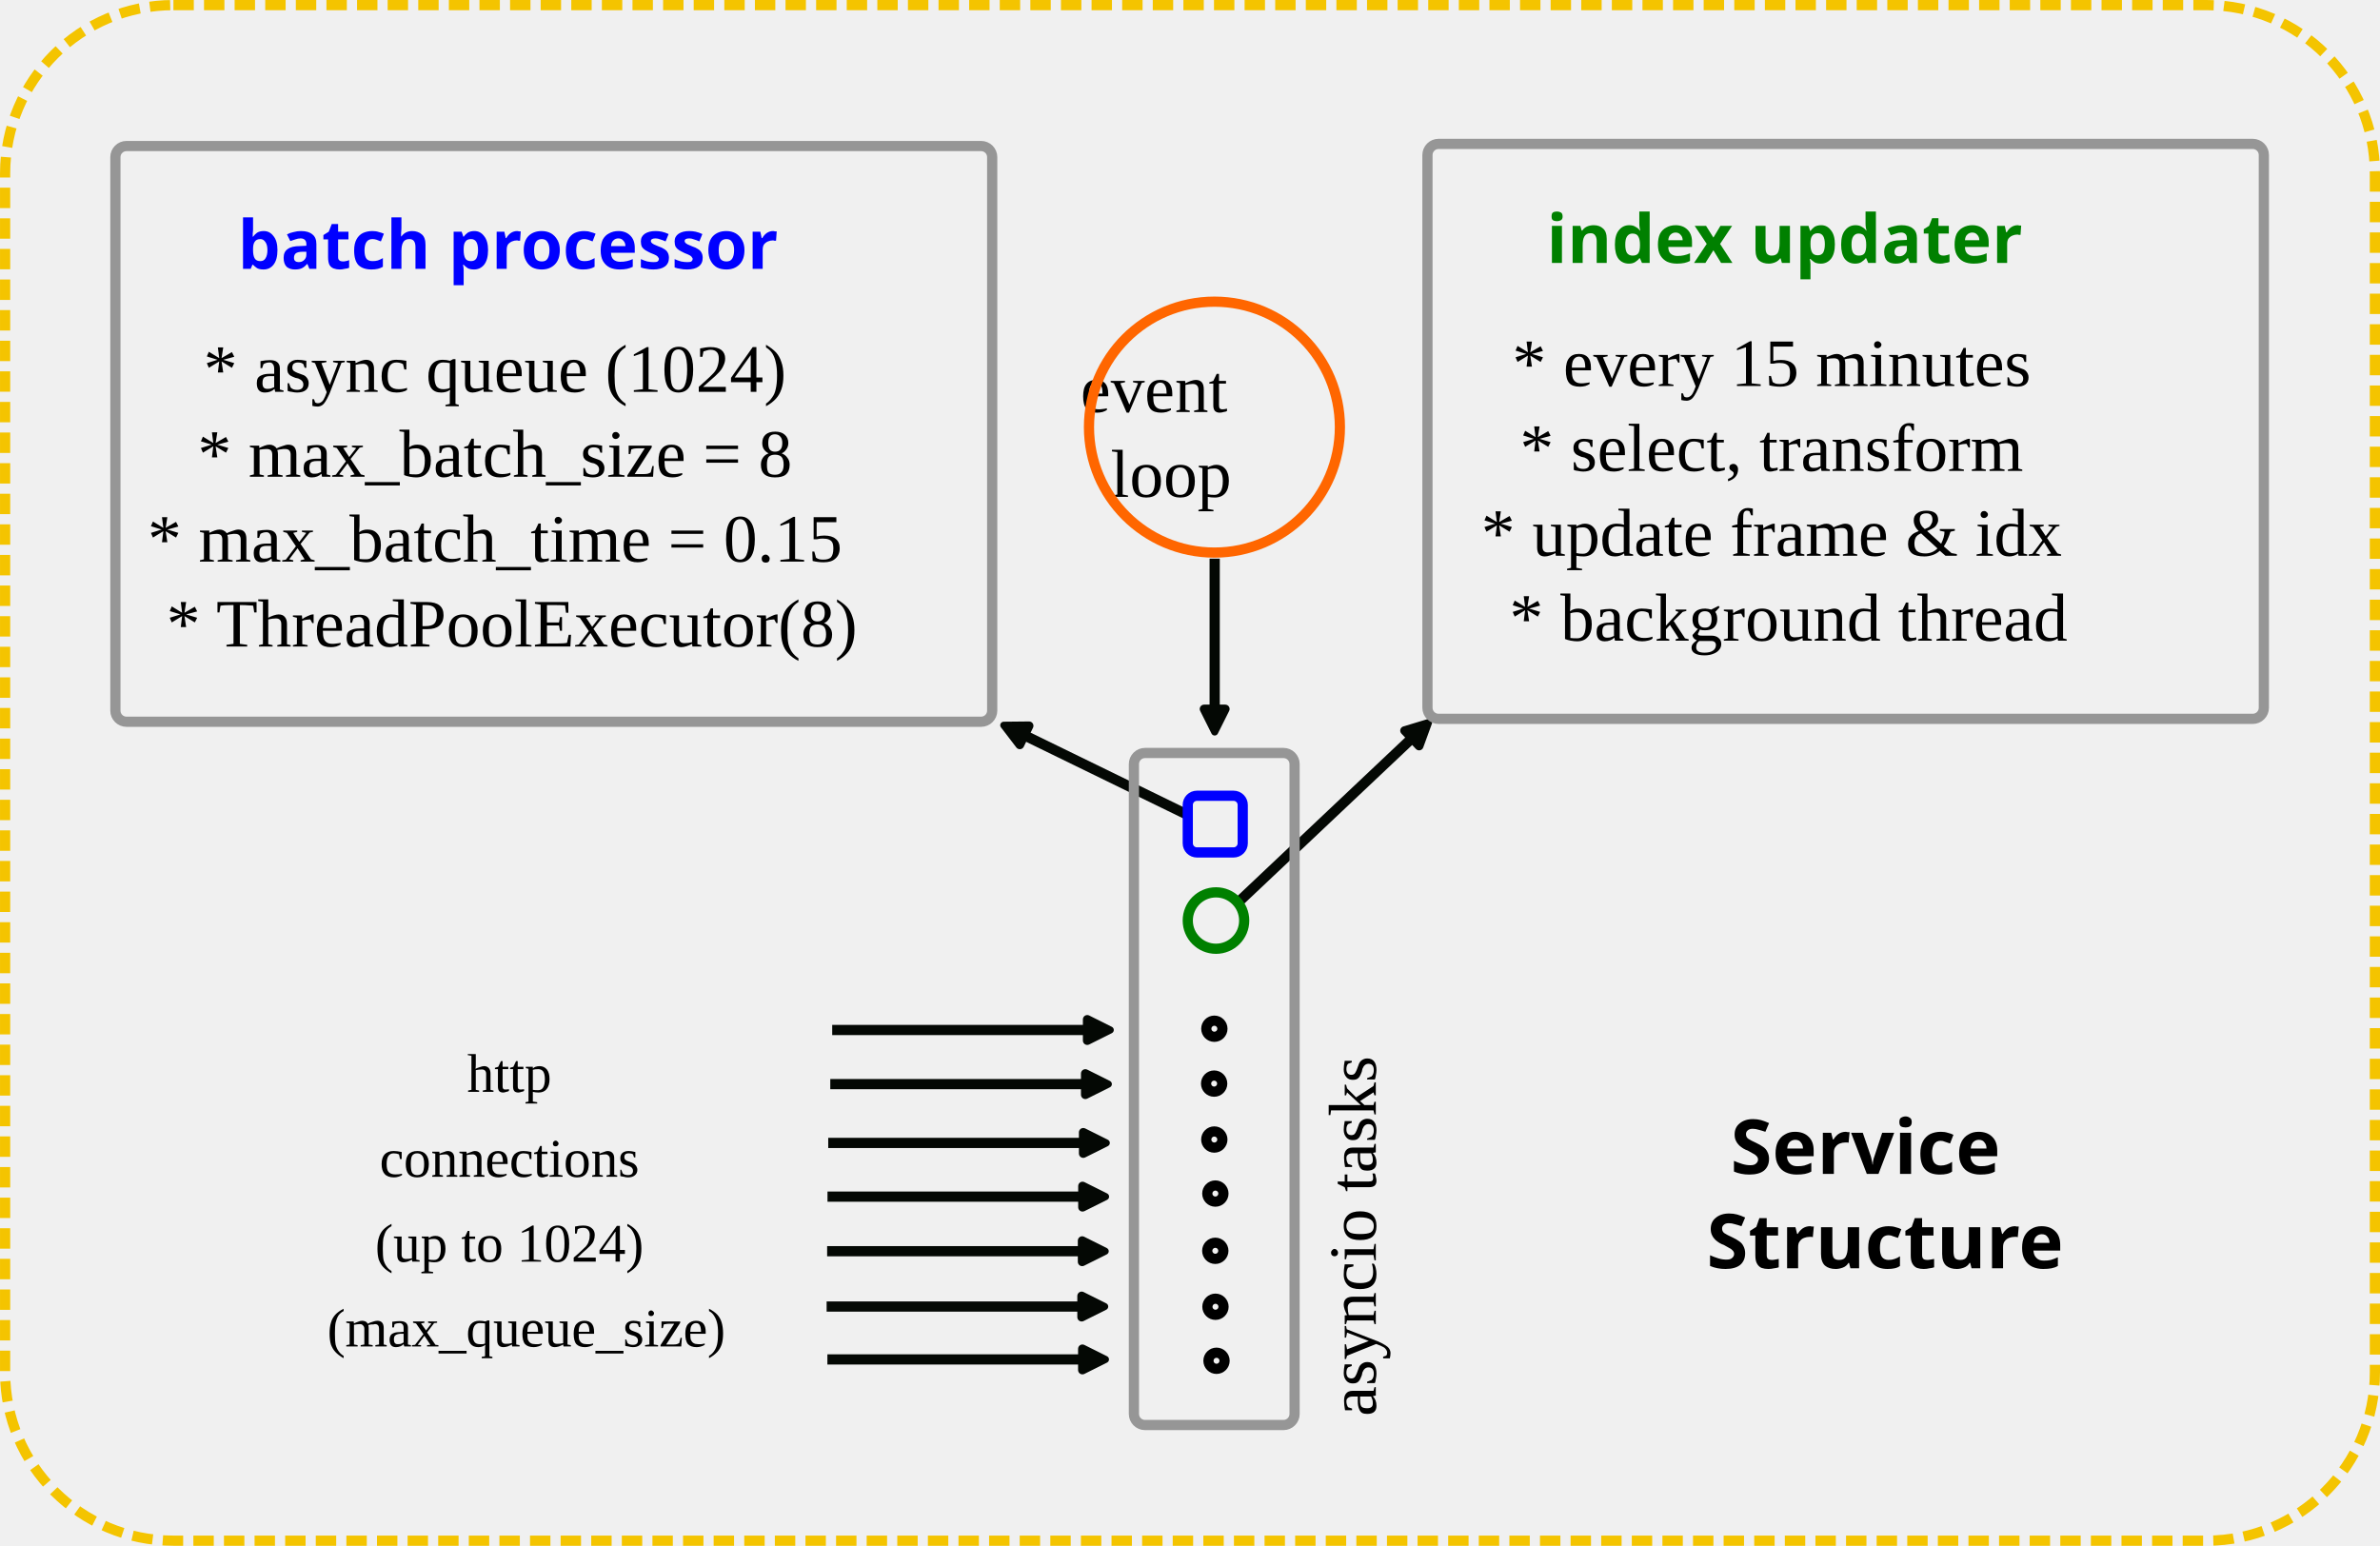
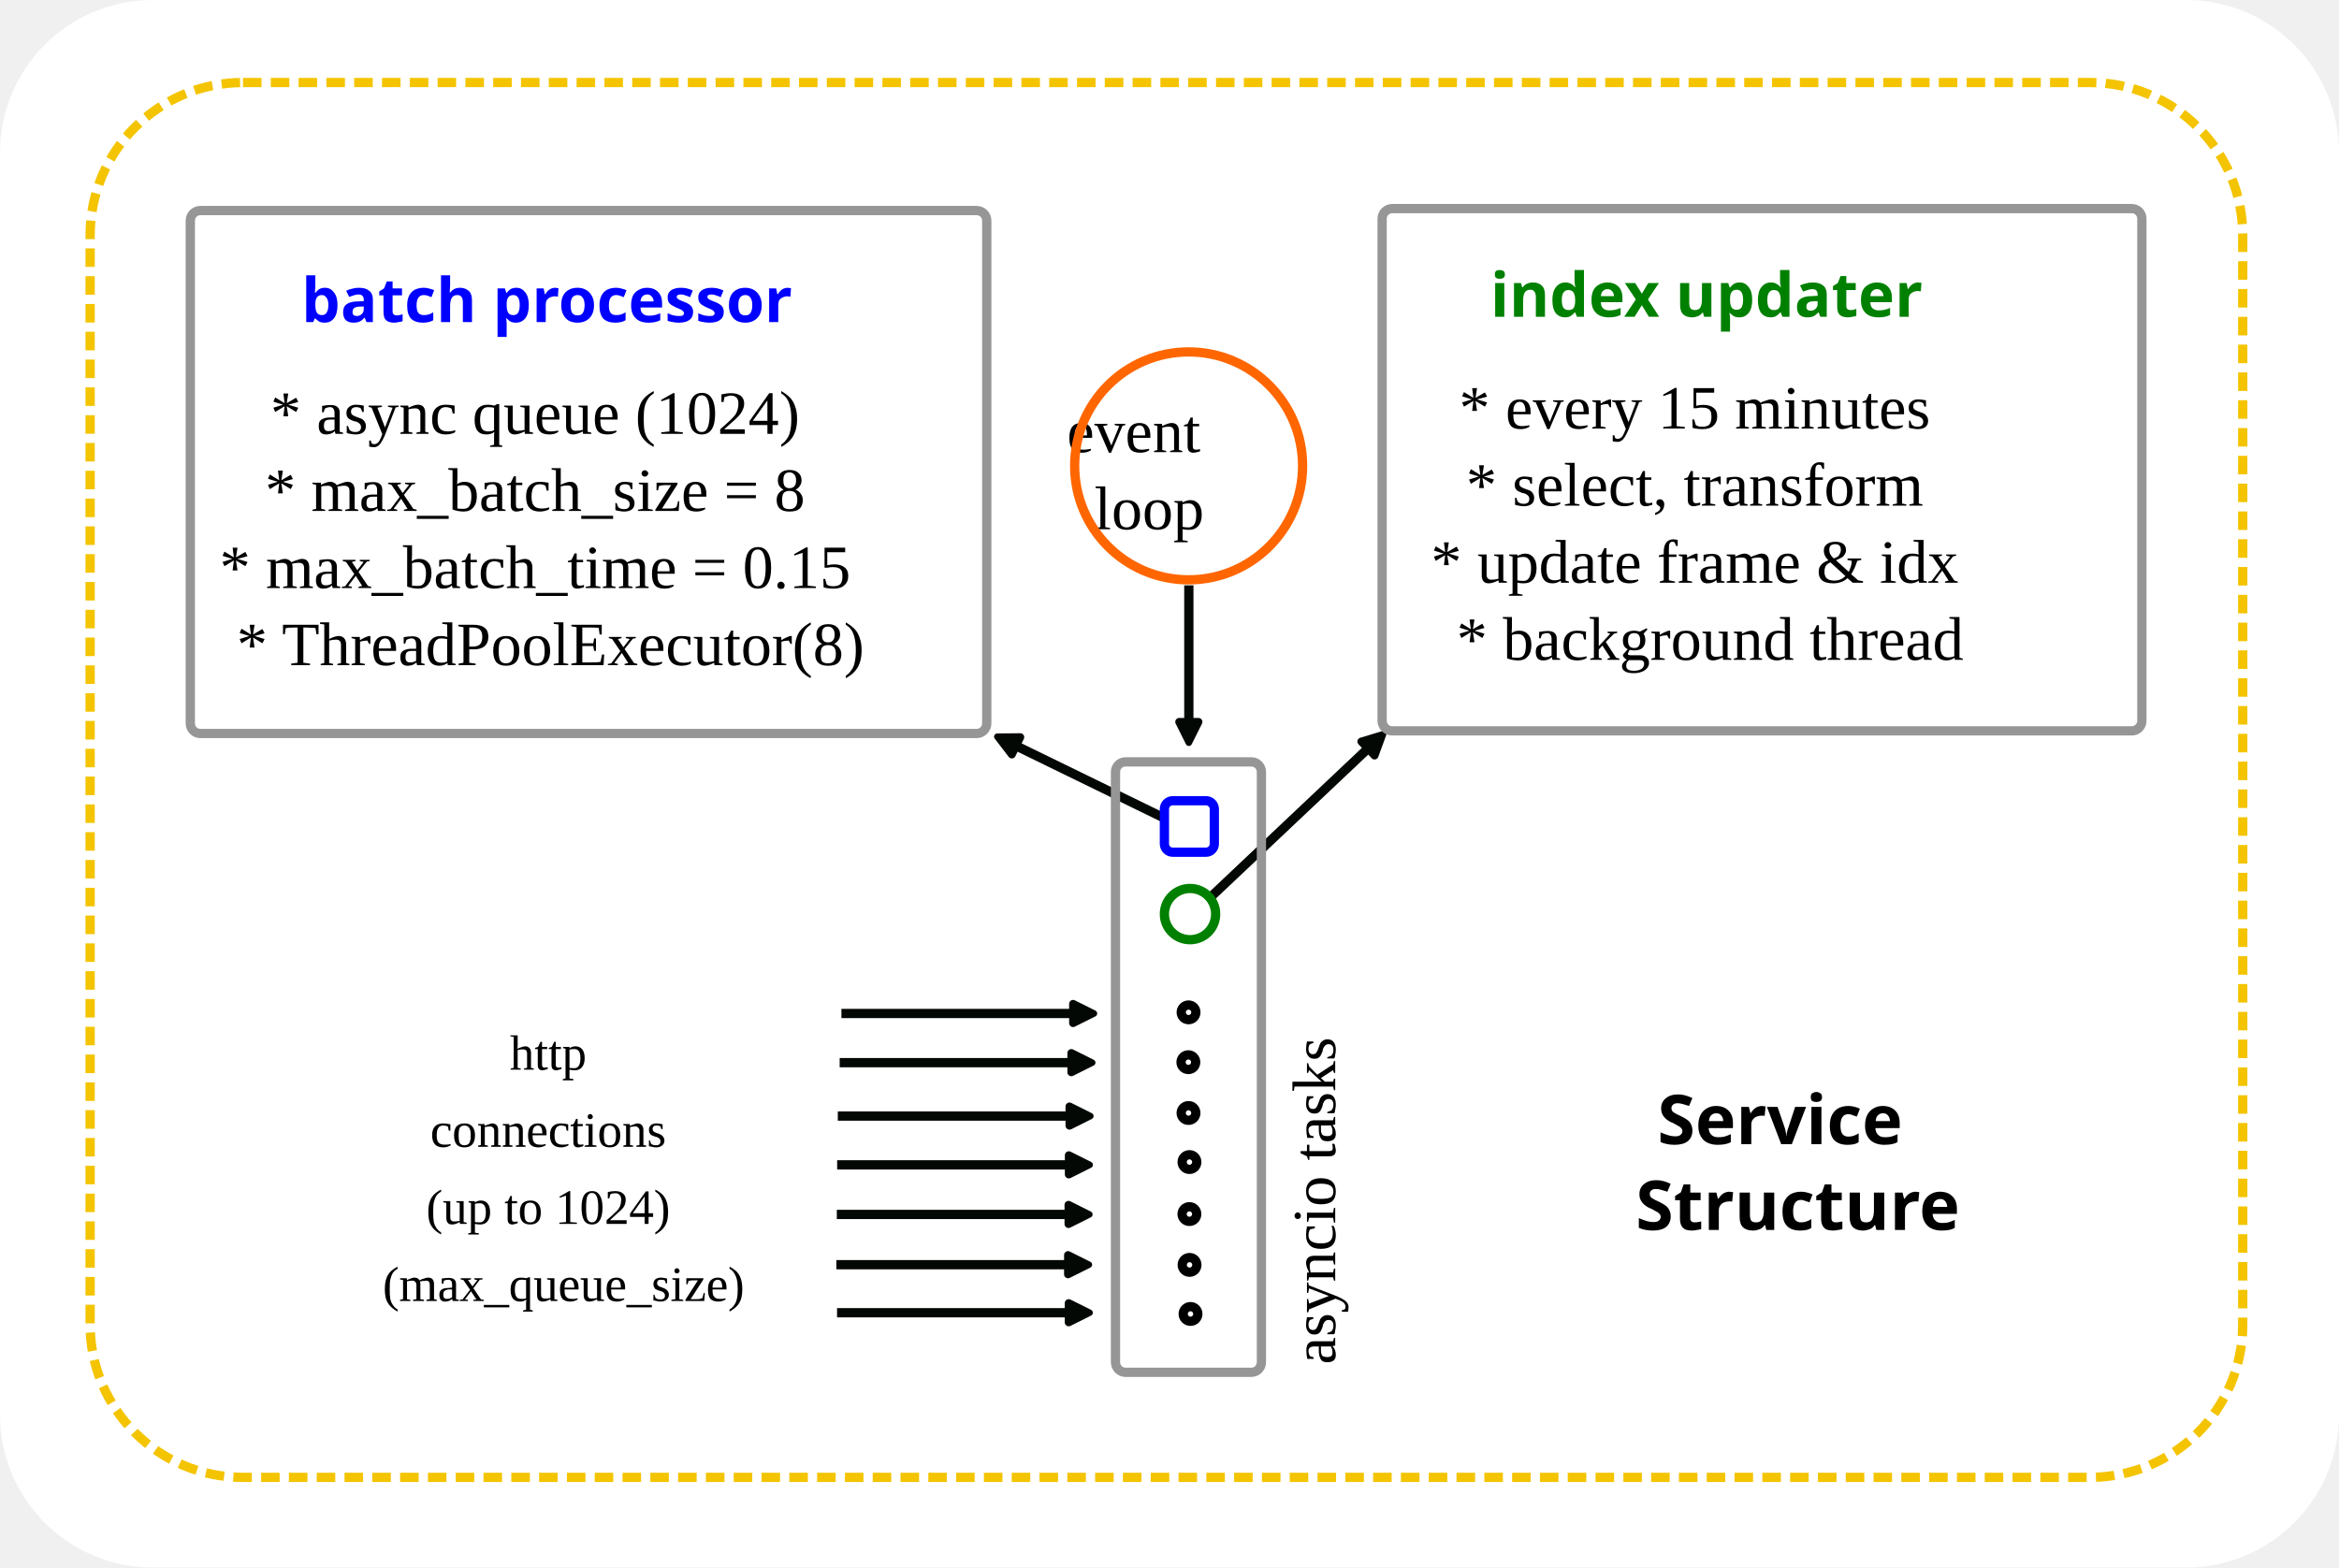
- <svg xmlns="http://www.w3.org/2000/svg" width="111.281mm" height="72.278mm" viewBox="0 0 111.281 72.278" version="1.1" id="svg1348">
+ <svg xmlns="http://www.w3.org/2000/svg" width="120.397mm" height="80.688mm" viewBox="0 0 120.397 80.688" version="1.1" id="svg1348">
  <defs id="defs1345">
    <marker style="overflow:visible" id="RoundedArrow-3-9-7-9-3-8-9-3-90" refX="0" refY="0" orient="auto-start-reverse" markerWidth="3.031" markerHeight="2.93" viewBox="0 0 6.135 5.93" preserveAspectRatio="xMidYMid">
      <path transform="scale(0.7)" d="m -0.211,-4.106 6.422,3.211 a 1,1 90 0 1 0,1.789 L -0.211,4.106 A 1.236,1.236 31.717 0 1 -2,3 v -6 a 1.236,1.236 148.283 0 1 1.789,-1.106 z" style="fill:context-stroke;fill-rule:evenodd;stroke:none" id="path1367-8-7-87-7-9-5-5-9-8" />
    </marker>
    <marker style="overflow:visible" id="RoundedArrow-3-9-7-9-3-8-9-3-90-8" refX="0" refY="0" orient="auto-start-reverse" markerWidth="3.031" markerHeight="2.93" viewBox="0 0 6.135 5.93" preserveAspectRatio="xMidYMid">
      <path transform="scale(0.7)" d="m -0.211,-4.106 6.422,3.211 a 1,1 90 0 1 0,1.789 L -0.211,4.106 A 1.236,1.236 31.717 0 1 -2,3 v -6 a 1.236,1.236 148.283 0 1 1.789,-1.106 z" style="fill:context-stroke;fill-rule:evenodd;stroke:none" id="path1367-8-7-87-7-9-5-5-9-8-7" />
    </marker>
    <marker style="overflow:visible" id="RoundedArrow-3-9-7-9-3-8-9-3" refX="0" refY="0" orient="auto-start-reverse" markerWidth="3.031" markerHeight="2.93" viewBox="0 0 6.135 5.93" preserveAspectRatio="xMidYMid">
      <path transform="scale(0.7)" d="m -0.211,-4.106 6.422,3.211 a 1,1 90 0 1 0,1.789 L -0.211,4.106 A 1.236,1.236 31.717 0 1 -2,3 v -6 a 1.236,1.236 148.283 0 1 1.789,-1.106 z" style="fill:context-stroke;fill-rule:evenodd;stroke:none" id="path1367-8-7-87-7-9-5-5-9" />
    </marker>
    <marker style="overflow:visible" id="RoundedArrow-3-9-7-9-3-8-9-3-5" refX="0" refY="0" orient="auto-start-reverse" markerWidth="3.031" markerHeight="2.93" viewBox="0 0 6.135 5.93" preserveAspectRatio="xMidYMid">
      <path transform="scale(0.7)" d="m -0.211,-4.106 6.422,3.211 a 1,1 90 0 1 0,1.789 L -0.211,4.106 A 1.236,1.236 31.717 0 1 -2,3 v -6 a 1.236,1.236 148.283 0 1 1.789,-1.106 z" style="fill:context-stroke;fill-rule:evenodd;stroke:none" id="path1367-8-7-87-7-9-5-5-9-6" />
    </marker>
    <marker style="overflow:visible" id="RoundedArrow-3-9-7-9-3-8-9-3-7" refX="0" refY="0" orient="auto-start-reverse" markerWidth="3.031" markerHeight="2.93" viewBox="0 0 6.135 5.93" preserveAspectRatio="xMidYMid">
      <path transform="scale(0.7)" d="m -0.211,-4.106 6.422,3.211 a 1,1 90 0 1 0,1.789 L -0.211,4.106 A 1.236,1.236 31.717 0 1 -2,3 v -6 a 1.236,1.236 148.283 0 1 1.789,-1.106 z" style="fill:context-stroke;fill-rule:evenodd;stroke:none" id="path1367-8-7-87-7-9-5-5-9-2" />
    </marker>
    <marker style="overflow:visible" id="RoundedArrow-3-9-7-9-3-8-9-3-9" refX="0" refY="0" orient="auto-start-reverse" markerWidth="3.031" markerHeight="2.93" viewBox="0 0 6.135 5.93" preserveAspectRatio="xMidYMid">
      <path transform="scale(0.7)" d="m -0.211,-4.106 6.422,3.211 a 1,1 90 0 1 0,1.789 L -0.211,4.106 A 1.236,1.236 31.717 0 1 -2,3 v -6 a 1.236,1.236 148.283 0 1 1.789,-1.106 z" style="fill:context-stroke;fill-rule:evenodd;stroke:none" id="path1367-8-7-87-7-9-5-5-9-28" />
    </marker>
    <marker style="overflow:visible" id="RoundedArrow-3-9-7-9-3-8-9-3-4" refX="0" refY="0" orient="auto-start-reverse" markerWidth="3.031" markerHeight="2.93" viewBox="0 0 6.135 5.93" preserveAspectRatio="xMidYMid">
      <path transform="scale(0.7)" d="m -0.211,-4.106 6.422,3.211 a 1,1 90 0 1 0,1.789 L -0.211,4.106 A 1.236,1.236 31.717 0 1 -2,3 v -6 a 1.236,1.236 148.283 0 1 1.789,-1.106 z" style="fill:context-stroke;fill-rule:evenodd;stroke:none" id="path1367-8-7-87-7-9-5-5-9-7" />
    </marker>
    <marker style="overflow:visible" id="RoundedArrow-3-9-7-9-3-8-9-3-6" refX="0" refY="0" orient="auto-start-reverse" markerWidth="3.031" markerHeight="2.93" viewBox="0 0 6.135 5.93" preserveAspectRatio="xMidYMid">
      <path transform="scale(0.7)" d="m -0.211,-4.106 6.422,3.211 a 1,1 90 0 1 0,1.789 L -0.211,4.106 A 1.236,1.236 31.717 0 1 -2,3 v -6 a 1.236,1.236 148.283 0 1 1.789,-1.106 z" style="fill:context-stroke;fill-rule:evenodd;stroke:none" id="path1367-8-7-87-7-9-5-5-9-3" />
    </marker>
    <marker style="overflow:visible" id="RoundedArrow-3-9-7-9-3-8-9-3-72" refX="0" refY="0" orient="auto-start-reverse" markerWidth="3.031" markerHeight="2.93" viewBox="0 0 6.135 5.93" preserveAspectRatio="xMidYMid">
      <path transform="scale(0.7)" d="m -0.211,-4.106 6.422,3.211 a 1,1 90 0 1 0,1.789 L -0.211,4.106 A 1.236,1.236 31.717 0 1 -2,3 v -6 a 1.236,1.236 148.283 0 1 1.789,-1.106 z" style="fill:context-stroke;fill-rule:evenodd;stroke:none" id="path1367-8-7-87-7-9-5-5-9-37" />
    </marker>
    <marker style="overflow:visible" id="RoundedArrow-3-9-7-9-3-8-9-3-5-0" refX="0" refY="0" orient="auto-start-reverse" markerWidth="3.031" markerHeight="2.93" viewBox="0 0 6.135 5.93" preserveAspectRatio="xMidYMid">
      <path transform="scale(0.7)" d="m -0.211,-4.106 6.422,3.211 a 1,1 90 0 1 0,1.789 L -0.211,4.106 A 1.236,1.236 31.717 0 1 -2,3 v -6 a 1.236,1.236 148.283 0 1 1.789,-1.106 z" style="fill:context-stroke;fill-rule:evenodd;stroke:none" id="path1367-8-7-87-7-9-5-5-9-6-6" />
    </marker>
  </defs>
-   <g id="layer1" transform="translate(-99.67578,-61.11858)">
+   <g id="layer1" transform="translate(-95.27604,-57.10896)">
+     <rect style="fill:#ffffff;fill-opacity:1;stroke:none;stroke-width:0.265;stroke-dasharray:0.477, 22.896;stroke-opacity:0" id="rect662" width="120.397" height="80.688" x="95.276" y="57.109" ry="7.869" />
    <path style="fill:none;fill-opacity:1;stroke:#040804;stroke-width:0.477;stroke-dasharray:none;stroke-dashoffset:0;stroke-opacity:1;marker-end:url(#RoundedArrow-3-9-7-9-3-8-9-3-90)" d="m 157.489,103.385 8.292,-7.831" id="path2425-0-5-5-4-7-9-7-5-3-3" />
    <path style="fill:none;fill-opacity:1;stroke:#040804;stroke-width:0.477;stroke-dasharray:none;stroke-dashoffset:0;stroke-opacity:1;marker-end:url(#RoundedArrow-3-9-7-9-3-8-9-3-90-8)" d="m 155.237,99.237 -7.774,-3.791" id="path2425-0-5-5-4-7-9-7-5-3-3-3" />
    <rect style="fill:none;stroke:#969696;stroke-width:0.477;stroke-dasharray:none;stroke-opacity:1" id="rect979-5-4-6-0" width="7.512" height="31.423" x="152.694" y="96.327" ry="0.519" rx="0.519" />
    <rect style="fill:none;stroke:#0000ff;stroke-width:0.477;stroke-dasharray:none;stroke-opacity:1" id="rect979-5-4-6-0-3" width="2.57" height="2.65" x="155.212" y="98.327" ry="0.429" />
    <circle style="fill:none;stroke:#008000;stroke-width:0.477;stroke-opacity:1" id="path87935" cx="156.531" cy="104.162" r="1.319" />
    <circle style="fill:none;stroke:#000000;stroke-width:0.477;stroke-opacity:1" id="path87935-0" r="0.377" cy="109.22" cx="156.455" />
    <circle style="fill:none;stroke:#000000;stroke-width:0.477;stroke-opacity:1" id="path87935-0-0" r="0.377" cy="111.786" cx="156.445" />
    <circle style="fill:none;stroke:#000000;stroke-width:0.477;stroke-opacity:1" id="path87935-0-4" r="0.377" cy="114.401" cx="156.453" />
    <circle style="fill:none;stroke:#000000;stroke-width:0.477;stroke-opacity:1" id="path87935-0-5" r="0.377" cy="116.927" cx="156.502" />
    <text xml:space="preserve" style="font-size:3.175px;fill:none;stroke:#000000;stroke-width:0.476" x="156.414" y="76.414" id="text954-9-4-48-1-49-4-9-5-8-4">
      <tspan style="font-size:3.175px;text-align:center;text-anchor:middle;fill:#000000;fill-opacity:1;stroke:none;stroke-width:0.476" x="156.414" y="76.414" id="tspan3989-4-5-4" />
      <tspan style="font-size:3.175px;text-align:center;text-anchor:middle;fill:#000000;fill-opacity:1;stroke:none;stroke-width:0.476" x="156.414" y="80.382" id="tspan88862">event</tspan>
      <tspan style="font-size:3.175px;text-align:center;text-anchor:middle;fill:#000000;fill-opacity:1;stroke:none;stroke-width:0.476" x="156.414" y="84.351" id="tspan88866">loop</tspan>
    </text>
    <circle style="fill:none;stroke:#000000;stroke-width:0.477;stroke-opacity:1" id="path87935-0-0-9" r="0.377" cy="119.604" cx="156.499" />
    <circle style="fill:none;stroke:#000000;stroke-width:0.477;stroke-opacity:1" id="path87935-0-4-9" r="0.377" cy="122.22" cx="156.507" />
    <circle style="fill:none;stroke:#000000;stroke-width:0.477;stroke-opacity:1" id="path87935-0-5-4" r="0.377" cy="124.746" cx="156.556" />
    <text xml:space="preserve" style="font-size:3.175px;fill:none;stroke:#000000;stroke-width:0.476" x="126.272" y="108.206" id="text954-9-4-48-1-49-4-9-5-8-4-9">
      <tspan style="font-size:3.175px;text-align:center;text-anchor:middle;fill:#000000;fill-opacity:1;stroke:none;stroke-width:0.476" x="126.272" y="108.206" id="tspan3989-4-5-4-8" />
      <tspan style="font-size:2.54px;text-align:center;text-anchor:middle;fill:#000000;fill-opacity:1;stroke:none;stroke-width:0.476" x="126.272" y="112.175" id="tspan88866-6">http</tspan>
      <tspan style="font-size:2.54px;text-align:center;text-anchor:middle;fill:#000000;fill-opacity:1;stroke:none;stroke-width:0.476" x="126.272" y="116.143" id="tspan89773">connections</tspan>
      <tspan style="font-size:2.54px;text-align:center;text-anchor:middle;fill:#000000;fill-opacity:1;stroke:none;stroke-width:0.476" x="126.272" y="120.112" id="tspan89775">(up to 1024)</tspan>
      <tspan style="font-size:2.54px;text-align:center;text-anchor:middle;fill:#000000;fill-opacity:1;stroke:none;stroke-width:0.476" x="126.272" y="124.081" id="tspan89777">(max_queue_size)</tspan>
    </text>
    <path style="fill:none;fill-opacity:1;stroke:#040804;stroke-width:0.477;stroke-dasharray:none;stroke-dashoffset:0;stroke-opacity:1;marker-end:url(#RoundedArrow-3-9-7-9-3-8-9-3)" d="M 138.587,109.279 H 150.638" id="path2425-0-5-5-4-7-9-7-5-3" />
    <path style="fill:none;fill-opacity:1;stroke:#040804;stroke-width:0.477;stroke-dasharray:none;stroke-dashoffset:0;stroke-opacity:1;marker-end:url(#RoundedArrow-3-9-7-9-3-8-9-3-5)" d="m 138.497,111.81 h 12.051" id="path2425-0-5-5-4-7-9-7-5-3-1" />
    <path style="fill:none;fill-opacity:1;stroke:#040804;stroke-width:0.477;stroke-dasharray:none;stroke-dashoffset:0;stroke-opacity:1;marker-end:url(#RoundedArrow-3-9-7-9-3-8-9-3-7)" d="m 138.401,114.56 h 12.051" id="path2425-0-5-5-4-7-9-7-5-3-2" />
    <path style="fill:none;fill-opacity:1;stroke:#040804;stroke-width:0.477;stroke-dasharray:none;stroke-dashoffset:0;stroke-opacity:1;marker-end:url(#RoundedArrow-3-9-7-9-3-8-9-3-9)" d="m 138.367,117.071 h 12.051" id="path2425-0-5-5-4-7-9-7-5-3-12" />
    <path style="fill:none;fill-opacity:1;stroke:#040804;stroke-width:0.477;stroke-dasharray:none;stroke-dashoffset:0;stroke-opacity:1;marker-end:url(#RoundedArrow-3-9-7-9-3-8-9-3-4)" d="m 138.35,119.623 h 12.051" id="path2425-0-5-5-4-7-9-7-5-3-8" />
    <path style="fill:none;fill-opacity:1;stroke:#040804;stroke-width:0.477;stroke-dasharray:none;stroke-dashoffset:0;stroke-opacity:1;marker-end:url(#RoundedArrow-3-9-7-9-3-8-9-3-6)" d="m 138.326,122.21 h 12.051" id="path2425-0-5-5-4-7-9-7-5-3-7" />
    <path style="fill:none;fill-opacity:1;stroke:#040804;stroke-width:0.477;stroke-dasharray:none;stroke-dashoffset:0;stroke-opacity:1;marker-end:url(#RoundedArrow-3-9-7-9-3-8-9-3-72)" d="m 138.362,124.683 h 12.051" id="path2425-0-5-5-4-7-9-7-5-3-25" />
    <circle style="fill:none;stroke:#ff6600;stroke-width:0.477;stroke-opacity:1" id="path87935-1" cx="156.459" cy="81.09" r="5.866" />
    <rect style="fill:none;stroke:#969696;stroke-width:0.477;stroke-dasharray:none;stroke-opacity:1" id="rect979-5-4-6-0-36" width="39.107" height="26.884" x="166.419" y="67.847" ry="0.519" rx="0.519" />
    <text xml:space="preserve" style="font-size:3.175px;fill:#008000;stroke:#000000;stroke-width:0.476" x="185.101" y="69.445" id="text954-9-4-48-1-49-4-9-5-8-4-4">
      <tspan style="font-size:3.175px;text-align:center;text-anchor:middle;fill:#008000;fill-opacity:1;stroke:none;stroke-width:0.476" x="185.101" y="69.445" id="tspan3989-4-5-4-0" />
      <tspan style="font-style:normal;font-variant:normal;font-weight:bold;font-stretch:normal;font-size:3.175px;font-family:sans-serif;-inkscape-font-specification:'sans-serif Bold';text-align:center;text-anchor:middle;fill:#008000;fill-opacity:1;stroke:none;stroke-width:0.476" x="185.101" y="73.414" id="tspan88866-5">index updater</tspan>
    </text>
    <text xml:space="preserve" style="font-size:3.175px;fill:none;stroke:#000000;stroke-width:0.476" x="185.287" y="79.168" id="text954-9-4-48-9-0-5-9-6-2-0-3-6-1-8">
      <tspan style="font-size:3.175px;text-align:center;text-anchor:middle;fill:#000000;fill-opacity:1;stroke:none;stroke-width:0.476" x="185.287" y="79.168" id="tspan2309-89-9-8-9-2-46-8-7-8-1-1-5">* every 15 minutes</tspan>
      <tspan style="font-size:3.175px;text-align:center;text-anchor:middle;fill:#000000;fill-opacity:1;stroke:none;stroke-width:0.476" x="185.287" y="83.137" id="tspan95691">* select, transform</tspan>
      <tspan style="font-size:3.175px;text-align:center;text-anchor:middle;fill:#000000;fill-opacity:1;stroke:none;stroke-width:0.476" x="185.287" y="87.105" id="tspan95695">* update frame &amp; idx</tspan>
      <tspan style="font-size:3.175px;text-align:center;text-anchor:middle;fill:#000000;fill-opacity:1;stroke:none;stroke-width:0.476" x="185.287" y="91.074" id="tspan95697">* background thread</tspan>
    </text>
    <rect style="fill:none;stroke:#969696;stroke-width:0.477;stroke-dasharray:none;stroke-opacity:1" id="rect979-5-4-6-0-36-0" width="40.997" height="26.919" x="105.071" y="67.947" ry="0.519" rx="0.519" />
    <text xml:space="preserve" style="font-size:3.175px;fill:#0000ff;stroke:#000000;stroke-width:0.476" x="125.41" y="69.719" id="text954-9-4-48-1-49-4-9-5-8-4-4-9">
      <tspan style="font-size:3.175px;text-align:center;text-anchor:middle;fill:#0000ff;fill-opacity:1;stroke:none;stroke-width:0.476" x="125.41" y="69.719" id="tspan3989-4-5-4-0-9" />
      <tspan style="font-style:normal;font-variant:normal;font-weight:bold;font-stretch:normal;font-size:3.175px;font-family:sans-serif;-inkscape-font-specification:'sans-serif Bold';text-align:center;text-anchor:middle;fill:#0000ff;fill-opacity:1;stroke:none;stroke-width:0.476" x="125.41" y="73.688" id="tspan88866-5-8">batch processor</tspan>
    </text>
    <text xml:space="preserve" style="font-size:3.175px;fill:none;stroke:#000000;stroke-width:0.476" x="125.595" y="79.442" id="text954-9-4-48-9-0-5-9-6-2-0-3-6-1-8-0">
      <tspan style="font-size:3.175px;text-align:center;text-anchor:middle;fill:#000000;fill-opacity:1;stroke:none;stroke-width:0.476" x="125.595" y="79.442" id="tspan95697-1">* async queue (1024)</tspan>
      <tspan style="font-size:3.175px;text-align:center;text-anchor:middle;fill:#000000;fill-opacity:1;stroke:none;stroke-width:0.476" x="125.595" y="83.411" id="tspan95950">* max_batch_size = 8</tspan>
      <tspan style="font-size:3.175px;text-align:center;text-anchor:middle;fill:#000000;fill-opacity:1;stroke:none;stroke-width:0.476" x="125.595" y="87.38" id="tspan95952">* max_batch_time = 0.15</tspan>
      <tspan style="font-size:3.175px;text-align:center;text-anchor:middle;fill:#000000;fill-opacity:1;stroke:none;stroke-width:0.476" x="125.595" y="91.349" id="tspan95954">* ThreadPoolExecutor(8)</tspan>
    </text>
    <text xml:space="preserve" style="font-size:3.175px;fill:none;stroke:#000000;stroke-width:0.476" x="-116.933" y="164.005" id="text954-9-4-7-1-9-3-0-5-3-7-2" transform="rotate(-90)">
      <tspan style="font-size:3.175px;text-align:center;text-anchor:middle;fill:#000000;fill-opacity:1;stroke:none;stroke-width:0.476" x="-116.933" y="164.005" id="tspan2350-5-2-0-9-6-3-6-0">asyncio tasks</tspan>
    </text>
    <path style="fill:none;fill-opacity:1;stroke:#040804;stroke-width:0.477;stroke-dasharray:none;stroke-dashoffset:0;stroke-opacity:1;marker-end:url(#RoundedArrow-3-9-7-9-3-8-9-3-5-0)" d="m 156.47,87.24 v 7.155" id="path2425-0-5-5-4-7-9-7-5-3-1-3" />
    <rect style="fill:none;stroke:#f4c400;stroke-width:0.477;stroke-dasharray:0.954, 0.477;stroke-dashoffset:0;stroke-opacity:1" id="rect111-9-8-2-1" width="110.803" height="71.801" x="99.915" y="61.357" ry="7.869" />
    <text xml:space="preserve" style="font-style:normal;font-variant:normal;font-weight:bold;font-stretch:normal;font-size:3.528px;font-family:sans-serif;-inkscape-font-specification:'sans-serif Bold';fill:none;stroke:#000000;stroke-width:0.476" x="190.108" y="116.01" id="text954-9-4-4-6-5-9-0">
      <tspan style="font-style:normal;font-variant:normal;font-weight:bold;font-stretch:normal;font-size:3.528px;font-family:sans-serif;-inkscape-font-specification:'sans-serif Bold';text-align:center;text-anchor:middle;fill:#000000;fill-opacity:1;stroke:none;stroke-width:0.476" x="190.108" y="116.01" id="tspan2309-8-8-6-2-0">Service</tspan>
      <tspan style="font-style:normal;font-variant:normal;font-weight:bold;font-stretch:normal;font-size:3.528px;font-family:sans-serif;-inkscape-font-specification:'sans-serif Bold';text-align:center;text-anchor:middle;fill:#000000;fill-opacity:1;stroke:none;stroke-width:0.476" x="190.108" y="120.419" id="tspan102019">Structure</tspan>
    </text>
  </g>
</svg>
